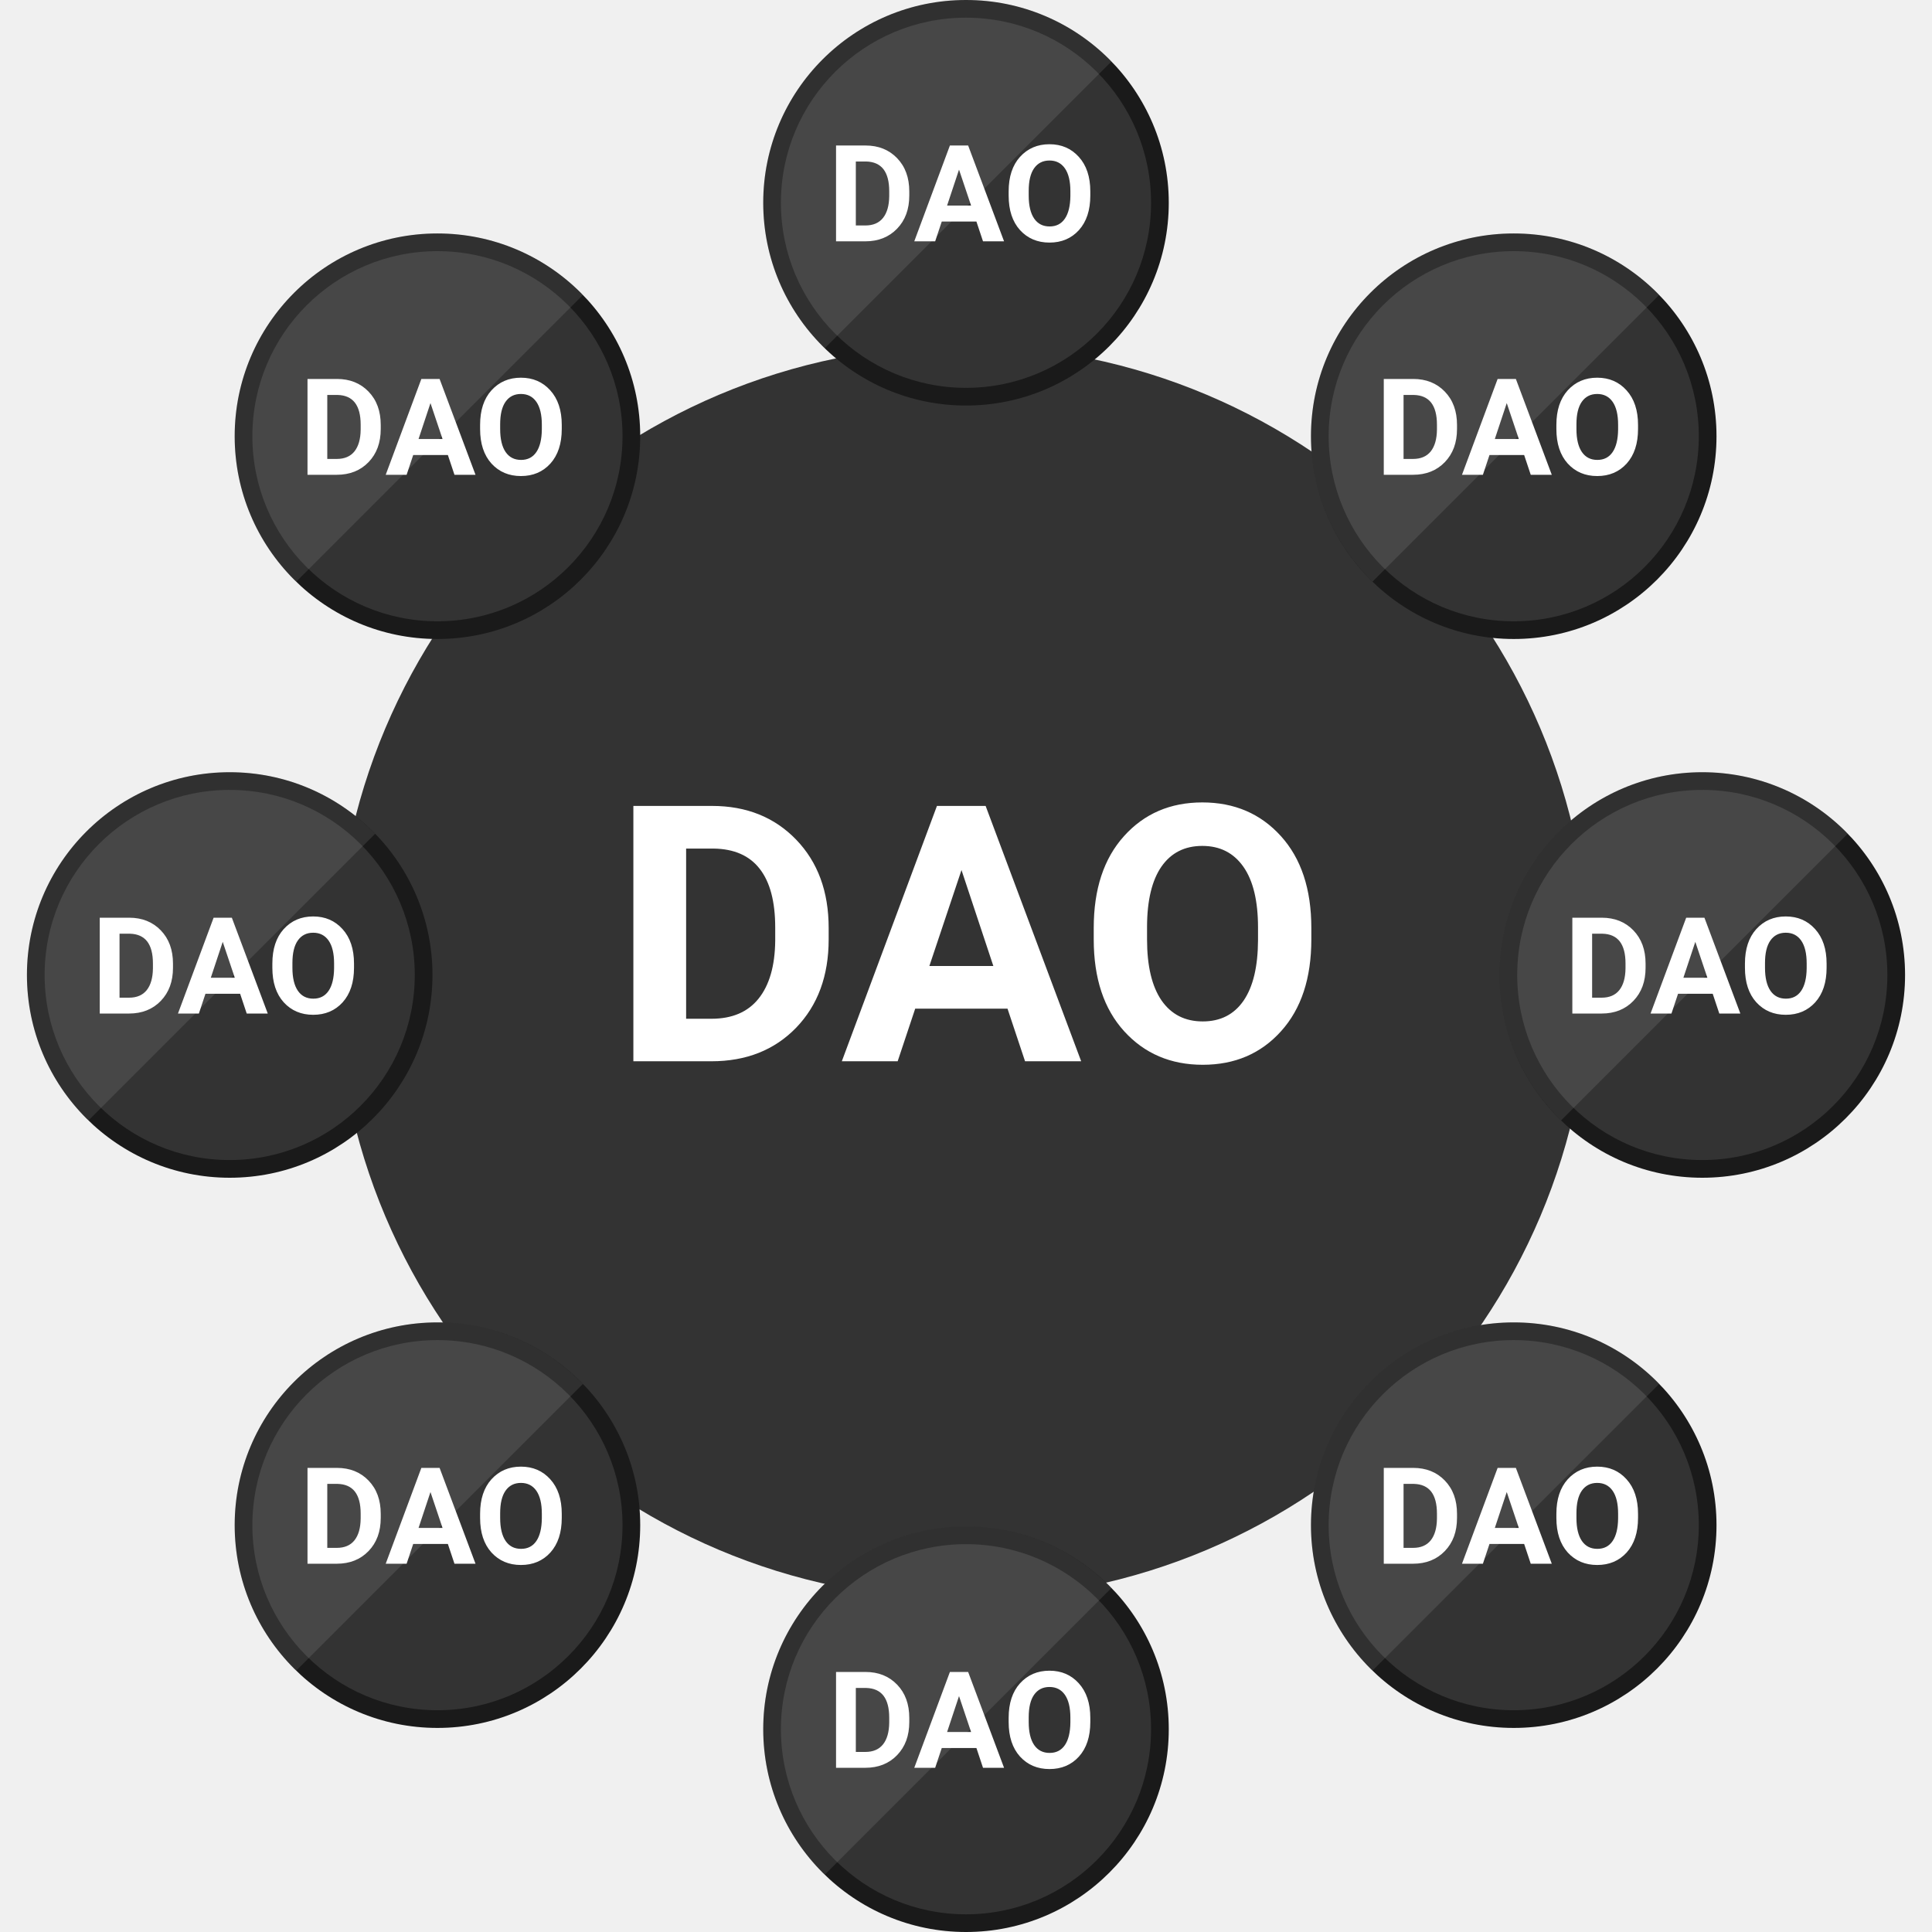
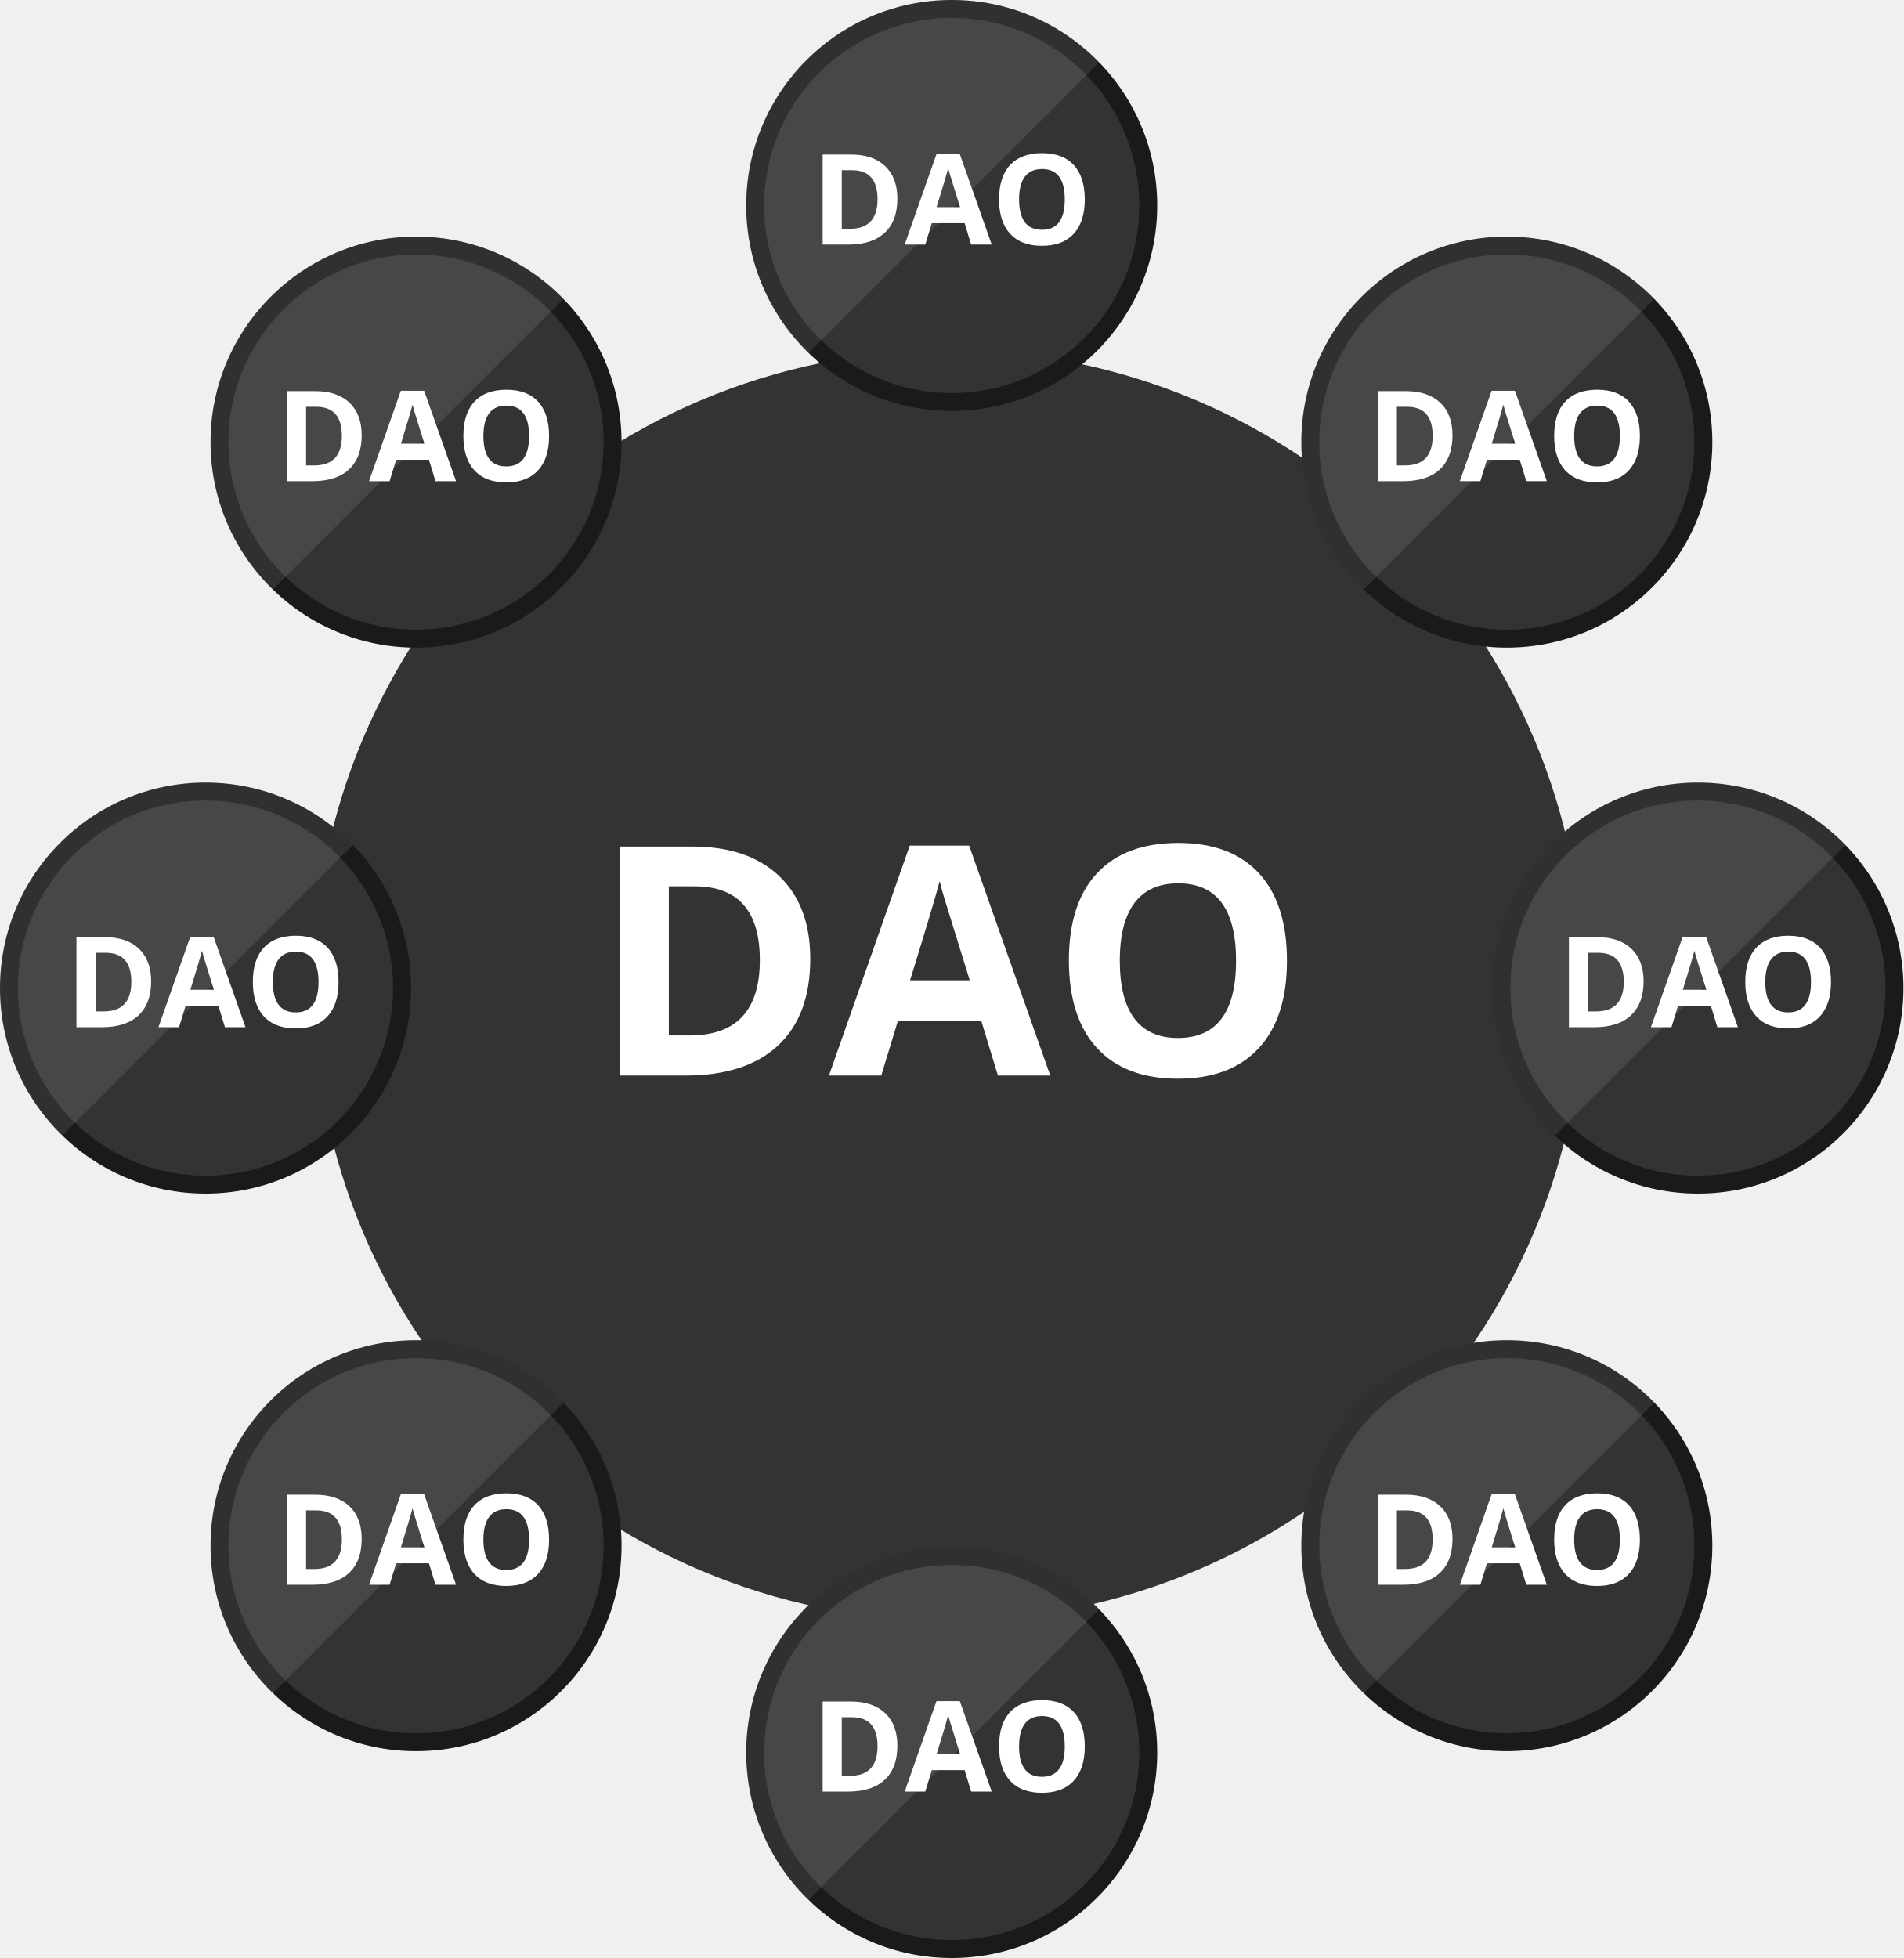
- <svg xmlns="http://www.w3.org/2000/svg" version="1.1" id="Layer_1" x="0px" y="0px" width="280.096px" height="280.096px" viewBox="0 0 209.164 215.164" enable-background="new 0 0 209.164 215.164" xml:space="preserve">
+ <svg xmlns="http://www.w3.org/2000/svg" version="1.1" id="Layer_1" x="0px" y="0px" width="209.164px" height="215.164px" viewBox="0 0 209.164 215.164" enable-background="new 0 0 209.164 215.164" xml:space="preserve">
+   <circle fill="#333333" cx="104.229" cy="108.286" r="69.803" />
  <g>
-     <g>
-       <circle fill="#333333" cx="104.229" cy="108.286" r="69.803" />
-       <text transform="matrix(1 0 0 1 64.9907 118.1924)" fill="#FFFFFF" font-family="'Roboto'" font-weight="700" font-size="40">DAO</text>
-     </g>
-     <g>
-       <circle fill="#1A1A1A" cx="45.718" cy="169.855" r="22.582" />
-       <circle fill="#333333" cx="45.718" cy="169.855" r="20.611" />
-       <text transform="matrix(1 0 0 1 30.2925 174.1494)" fill="#FFFFFF" font-family="'Roboto'" font-weight="700" font-size="15">DAO</text>
-       <path opacity="0.1" fill="#FFFFFF" d="M45.718,147.274c-12.472,0-22.582,10.11-22.582,22.581c0,6.355,2.634,12.087,6.859,16.19    l31.913-31.912C57.805,149.908,52.073,147.274,45.718,147.274z" />
-     </g>
-     <g>
-       <circle fill="#1A1A1A" cx="45.718" cy="48.582" r="22.582" />
-       <circle fill="#333333" cx="45.718" cy="48.582" r="20.611" />
-       <text transform="matrix(1 0 0 1 30.2925 52.876)" fill="#FFFFFF" font-family="'Roboto'" font-weight="700" font-size="15">DAO</text>
-       <path opacity="0.1" fill="#FFFFFF" d="M45.718,26c-12.472,0-22.582,10.11-22.582,22.582c0,6.355,2.634,12.087,6.859,16.19    l31.913-31.913C57.805,28.635,52.073,26,45.718,26z" />
-     </g>
-     <g>
-       <circle fill="#1A1A1A" cx="165.582" cy="169.855" r="22.582" />
-       <circle fill="#333333" cx="165.582" cy="169.855" r="20.611" />
-       <text transform="matrix(1 0 0 1 150.1558 174.1494)" fill="#FFFFFF" font-family="'Roboto'" font-weight="700" font-size="15">DAO</text>
-       <path opacity="0.1" fill="#FFFFFF" d="M165.582,147.274c-12.473,0-22.582,10.11-22.582,22.581c0,6.355,2.635,12.087,6.859,16.19    l31.912-31.912C177.667,149.908,171.937,147.274,165.582,147.274z" />
-     </g>
-     <g>
-       <circle fill="#1A1A1A" cx="165.582" cy="48.582" r="22.582" />
-       <circle fill="#333333" cx="165.582" cy="48.582" r="20.611" />
-       <text transform="matrix(1 0 0 1 150.1558 52.876)" fill="#FFFFFF" font-family="'Roboto'" font-weight="700" font-size="15">DAO</text>
-       <path opacity="0.1" fill="#FFFFFF" d="M165.582,26C153.109,26,143,36.11,143,48.582c0,6.355,2.635,12.087,6.859,16.19    l31.912-31.913C177.667,28.635,171.937,26,165.582,26z" />
-     </g>
-     <g>
-       <circle fill="#1A1A1A" cx="104.582" cy="22.582" r="22.582" />
-       <circle fill="#333333" cx="104.581" cy="22.582" r="20.612" />
-       <text transform="matrix(1 0 0 1 89.1562 26.876)" fill="#FFFFFF" font-family="'Roboto'" font-weight="700" font-size="15">DAO</text>
-       <path opacity="0.1" fill="#FFFFFF" d="M104.582,0C92.109,0,82,10.11,82,22.582c0,6.355,2.634,12.087,6.858,16.19l31.913-31.913    C116.667,2.635,110.937,0,104.582,0z" />
-     </g>
-     <g>
-       <circle fill="#1A1A1A" cx="104.582" cy="192.582" r="22.582" />
-       <circle fill="#333333" cx="104.581" cy="192.582" r="20.612" />
-       <text transform="matrix(1 0 0 1 89.1562 196.876)" fill="#FFFFFF" font-family="'Roboto'" font-weight="700" font-size="15">DAO</text>
-       <path opacity="0.1" fill="#FFFFFF" d="M104.582,170C92.109,170,82,180.11,82,192.582c0,6.355,2.634,12.087,6.858,16.19    l31.913-31.913C116.667,172.635,110.937,170,104.582,170z" />
-     </g>
-     <g>
-       <circle fill="#1A1A1A" cx="186.582" cy="108.582" r="22.582" />
-       <circle fill="#333333" cx="186.582" cy="108.582" r="20.611" />
-       <text transform="matrix(1 0 0 1 171.1558 112.876)" fill="#FFFFFF" font-family="'Roboto'" font-weight="700" font-size="15">DAO</text>
-       <path opacity="0.1" fill="#FFFFFF" d="M186.582,86C174.109,86,164,96.11,164,108.582c0,6.355,2.635,12.087,6.859,16.19    l31.912-31.913C198.667,88.635,192.937,86,186.582,86z" />
-     </g>
-     <g>
-       <circle fill="#1A1A1A" cx="22.582" cy="108.582" r="22.582" />
-       <circle fill="#333333" cx="22.581" cy="108.582" r="20.611" />
-       <text transform="matrix(1 0 0 1 7.1562 112.876)" fill="#FFFFFF" font-family="'Roboto'" font-weight="700" font-size="15">DAO</text>
-       <path opacity="0.1" fill="#FFFFFF" d="M22.582,86C10.109,86,0,96.11,0,108.582c0,6.355,2.634,12.087,6.858,16.19l31.913-31.913    C34.668,88.635,28.937,86,22.582,86z" />
-     </g>
+     <path fill="#FFFFFF" d="M89.039,105.368c0,4.143-1.179,7.315-3.538,9.52c-2.358,2.203-5.764,3.305-10.216,3.305h-7.126V93.025   h7.901c4.108,0,7.299,1.085,9.571,3.254C87.902,98.448,89.039,101.478,89.039,105.368z M83.496,105.506   c0-5.405-2.387-8.107-7.161-8.107h-2.84v16.387h2.29C80.925,113.785,83.496,111.025,83.496,105.506z" />
+     <path fill="#FFFFFF" d="M109.66,118.192l-1.824-5.99h-9.174l-1.825,5.99h-5.749l8.882-25.27h6.525l8.916,25.27H109.66z    M106.562,107.727c-1.687-5.428-2.636-8.498-2.849-9.21c-0.212-0.711-0.364-1.273-0.455-1.687   c-0.379,1.469-1.464,5.102-3.254,10.896H106.562z" />
+     <path fill="#FFFFFF" d="M141.419,105.574c0,4.166-1.031,7.368-3.098,9.605c-2.066,2.238-5.027,3.357-8.883,3.357   s-6.816-1.119-8.883-3.357c-2.064-2.237-3.098-5.45-3.098-9.64c0-4.188,1.035-7.388,3.107-9.597   c2.07-2.209,5.041-3.313,8.908-3.313s6.824,1.113,8.873,3.34S141.419,101.397,141.419,105.574z M123.052,105.574   c0,2.812,0.535,4.93,1.602,6.353c1.068,1.423,2.662,2.135,4.785,2.135c4.258,0,6.387-2.829,6.387-8.487   c0-5.669-2.117-8.503-6.352-8.503c-2.123,0-3.725,0.714-4.803,2.143S123.052,102.763,123.052,105.574z" />
  </g>
+   <circle fill="#1A1A1A" cx="45.718" cy="169.855" r="22.582" />
+   <circle fill="#333333" cx="45.718" cy="169.855" r="20.611" />
+   <g>
+     <path fill="#FFFFFF" d="M39.746,169.107c0,1.629-0.463,2.877-1.391,3.743s-2.266,1.299-4.016,1.299h-2.802v-9.894h3.106   c1.615,0,2.87,0.427,3.763,1.279S39.746,167.578,39.746,169.107z M37.567,169.162c0-2.125-0.938-3.188-2.815-3.188h-1.117v6.442   h0.9C36.557,172.417,37.567,171.332,37.567,169.162z" />
+     <path fill="#FFFFFF" d="M47.853,174.149l-0.717-2.354h-3.607l-0.717,2.354h-2.26l3.492-9.935h2.565l3.505,9.935H47.853z    M46.635,170.035c-0.663-2.134-1.036-3.341-1.12-3.62c-0.083-0.28-0.144-0.501-0.18-0.664c-0.149,0.578-0.575,2.006-1.279,4.284   H46.635z" />
+     <path fill="#FFFFFF" d="M60.338,169.189c0,1.638-0.406,2.896-1.218,3.775c-0.812,0.88-1.976,1.32-3.492,1.32   c-1.516,0-2.68-0.44-3.492-1.32s-1.218-2.143-1.218-3.789s0.407-2.904,1.222-3.772c0.814-0.869,1.981-1.303,3.502-1.303   c1.52,0,2.683,0.438,3.488,1.312C59.936,166.288,60.338,167.547,60.338,169.189z M53.118,169.189c0,1.105,0.21,1.938,0.629,2.497   c0.42,0.56,1.047,0.839,1.881,0.839c1.674,0,2.511-1.112,2.511-3.336c0-2.229-0.833-3.344-2.497-3.344   c-0.835,0-1.464,0.281-1.888,0.843C53.33,167.25,53.118,168.084,53.118,169.189z" />
+   </g>
+   <path opacity="0.1" fill="#FFFFFF" d="M45.718,147.274c-12.472,0-22.582,10.11-22.582,22.581c0,6.355,2.634,12.087,6.859,16.19  l31.913-31.912C57.805,149.908,52.073,147.274,45.718,147.274z" />
+   <circle fill="#1A1A1A" cx="45.718" cy="48.582" r="22.582" />
+   <circle fill="#333333" cx="45.718" cy="48.582" r="20.611" />
+   <g>
+     <path fill="#FFFFFF" d="M39.746,47.834c0,1.629-0.463,2.877-1.391,3.743s-2.266,1.299-4.016,1.299h-2.802v-9.894h3.106   c1.615,0,2.87,0.427,3.763,1.279S39.746,46.305,39.746,47.834z M37.567,47.889c0-2.125-0.938-3.188-2.815-3.188h-1.117v6.442h0.9   C36.557,51.144,37.567,50.059,37.567,47.889z" />
+     <path fill="#FFFFFF" d="M47.853,52.876l-0.717-2.354h-3.607l-0.717,2.354h-2.26l3.492-9.935h2.565l3.505,9.935H47.853z    M46.635,48.762c-0.663-2.134-1.036-3.341-1.12-3.62c-0.083-0.28-0.144-0.501-0.18-0.664c-0.149,0.578-0.575,2.006-1.279,4.284   H46.635z" />
+     <path fill="#FFFFFF" d="M60.338,47.916c0,1.638-0.406,2.896-1.218,3.775c-0.812,0.88-1.976,1.32-3.492,1.32   c-1.516,0-2.68-0.44-3.492-1.32s-1.218-2.143-1.218-3.789s0.407-2.904,1.222-3.772c0.814-0.869,1.981-1.303,3.502-1.303   c1.52,0,2.683,0.438,3.488,1.312C59.936,45.015,60.338,46.273,60.338,47.916z M53.118,47.916c0,1.105,0.21,1.938,0.629,2.497   c0.42,0.56,1.047,0.839,1.881,0.839c1.674,0,2.511-1.112,2.511-3.336c0-2.229-0.833-3.344-2.497-3.344   c-0.835,0-1.464,0.281-1.888,0.843C53.33,45.977,53.118,46.811,53.118,47.916z" />
+   </g>
+   <path opacity="0.1" fill="#FFFFFF" d="M45.718,26c-12.472,0-22.582,10.11-22.582,22.582c0,6.355,2.634,12.087,6.859,16.19  l31.913-31.913C57.805,28.635,52.073,26,45.718,26z" />
+   <circle fill="#1A1A1A" cx="165.582" cy="169.855" r="22.582" />
+   <circle fill="#333333" cx="165.582" cy="169.855" r="20.611" />
+   <g>
+     <path fill="#FFFFFF" d="M159.611,169.107c0,1.629-0.465,2.877-1.391,3.743c-0.928,0.866-2.268,1.299-4.018,1.299h-2.801v-9.894   h3.105c1.615,0,2.869,0.427,3.764,1.279C159.164,166.388,159.611,167.578,159.611,169.107z M157.431,169.162   c0-2.125-0.939-3.188-2.814-3.188H153.5v6.442h0.9C156.419,172.417,157.431,171.332,157.431,169.162z" />
+     <path fill="#FFFFFF" d="M167.716,174.149L167,171.795h-3.607l-0.717,2.354h-2.26l3.492-9.935h2.564l3.504,9.935H167.716z    M166.5,170.035c-0.664-2.134-1.037-3.341-1.121-3.62c-0.084-0.28-0.143-0.501-0.18-0.664c-0.148,0.578-0.574,2.006-1.277,4.284   H166.5z" />
+     <path fill="#FFFFFF" d="M180.203,169.189c0,1.638-0.406,2.896-1.219,3.775c-0.811,0.88-1.975,1.32-3.49,1.32   c-1.518,0-2.682-0.44-3.492-1.32c-0.812-0.88-1.219-2.143-1.219-3.789s0.406-2.904,1.221-3.772   c0.814-0.869,1.982-1.303,3.502-1.303c1.521,0,2.684,0.438,3.49,1.312C179.8,166.288,180.203,167.547,180.203,169.189z    M172.982,169.189c0,1.105,0.211,1.938,0.629,2.497c0.42,0.56,1.047,0.839,1.883,0.839c1.672,0,2.51-1.112,2.51-3.336   c0-2.229-0.832-3.344-2.498-3.344c-0.834,0-1.463,0.281-1.887,0.843S172.982,168.084,172.982,169.189z" />
+   </g>
+   <path opacity="0.1" fill="#FFFFFF" d="M165.582,147.274c-12.473,0-22.582,10.11-22.582,22.581c0,6.355,2.635,12.087,6.859,16.19  l31.912-31.912C177.667,149.908,171.937,147.274,165.582,147.274z" />
+   <circle fill="#1A1A1A" cx="165.582" cy="48.582" r="22.582" />
+   <circle fill="#333333" cx="165.582" cy="48.582" r="20.611" />
+   <g>
+     <path fill="#FFFFFF" d="M159.611,47.834c0,1.629-0.465,2.877-1.391,3.743c-0.928,0.866-2.268,1.299-4.018,1.299h-2.801v-9.894   h3.105c1.615,0,2.869,0.427,3.764,1.279C159.164,45.114,159.611,46.305,159.611,47.834z M157.431,47.889   c0-2.125-0.939-3.188-2.814-3.188H153.5v6.442h0.9C156.419,51.144,157.431,50.059,157.431,47.889z" />
+     <path fill="#FFFFFF" d="M167.716,52.876L167,50.521h-3.607l-0.717,2.354h-2.26l3.492-9.935h2.564l3.504,9.935H167.716z    M166.5,48.762c-0.664-2.134-1.037-3.341-1.121-3.62c-0.084-0.28-0.143-0.501-0.18-0.664c-0.148,0.578-0.574,2.006-1.277,4.284   H166.5z" />
+     <path fill="#FFFFFF" d="M180.203,47.916c0,1.638-0.406,2.896-1.219,3.775c-0.811,0.88-1.975,1.32-3.49,1.32   c-1.518,0-2.682-0.44-3.492-1.32c-0.812-0.88-1.219-2.143-1.219-3.789s0.406-2.904,1.221-3.772   c0.814-0.869,1.982-1.303,3.502-1.303c1.521,0,2.684,0.438,3.49,1.312C179.8,45.015,180.203,46.273,180.203,47.916z    M172.982,47.916c0,1.105,0.211,1.938,0.629,2.497c0.42,0.56,1.047,0.839,1.883,0.839c1.672,0,2.51-1.112,2.51-3.336   c0-2.229-0.832-3.344-2.498-3.344c-0.834,0-1.463,0.281-1.887,0.843S172.982,46.811,172.982,47.916z" />
+   </g>
+   <path opacity="0.1" fill="#FFFFFF" d="M165.582,26C153.109,26,143,36.11,143,48.582c0,6.355,2.635,12.087,6.859,16.19l31.912-31.913  C177.667,28.635,171.937,26,165.582,26z" />
+   <circle fill="#1A1A1A" cx="104.582" cy="22.582" r="22.582" />
+   <circle fill="#333333" cx="104.581" cy="22.582" r="20.612" />
+   <g>
+     <path fill="#FFFFFF" d="M98.61,21.834c0,1.629-0.464,2.877-1.391,3.743c-0.928,0.866-2.267,1.299-4.017,1.299h-2.802v-9.894h3.106   c1.614,0,2.869,0.427,3.763,1.279C98.163,19.114,98.61,20.305,98.61,21.834z M96.431,21.889c0-2.125-0.938-3.188-2.814-3.188   h-1.117v6.442h0.9C95.42,25.144,96.431,24.059,96.431,21.889z" />
+     <path fill="#FFFFFF" d="M106.716,26.876L106,24.521h-3.607l-0.718,2.354h-2.26l3.492-9.935h2.565l3.504,9.935H106.716z    M105.5,22.762c-0.664-2.134-1.038-3.341-1.121-3.62c-0.084-0.28-0.144-0.501-0.18-0.664c-0.148,0.578-0.575,2.006-1.278,4.284   H105.5z" />
+     <path fill="#FFFFFF" d="M119.203,21.916c0,1.638-0.406,2.896-1.219,3.775c-0.811,0.88-1.975,1.32-3.49,1.32   c-1.518,0-2.682-0.44-3.492-1.32c-0.812-0.88-1.219-2.143-1.219-3.789s0.406-2.904,1.221-3.772   c0.814-0.869,1.982-1.303,3.502-1.303c1.521,0,2.684,0.438,3.49,1.312C118.8,19.015,119.203,20.273,119.203,21.916z    M111.982,21.916c0,1.105,0.211,1.938,0.629,2.497c0.42,0.56,1.047,0.839,1.883,0.839c1.672,0,2.51-1.112,2.51-3.336   c0-2.229-0.832-3.344-2.498-3.344c-0.834,0-1.463,0.281-1.887,0.843S111.982,20.811,111.982,21.916z" />
+   </g>
+   <path opacity="0.1" fill="#FFFFFF" d="M104.582,0C92.109,0,82,10.11,82,22.582c0,6.355,2.634,12.087,6.858,16.19l31.913-31.913  C116.667,2.635,110.937,0,104.582,0z" />
+   <circle fill="#1A1A1A" cx="104.582" cy="192.582" r="22.582" />
+   <circle fill="#333333" cx="104.581" cy="192.582" r="20.612" />
+   <g>
+     <path fill="#FFFFFF" d="M98.61,191.834c0,1.629-0.464,2.877-1.391,3.743c-0.928,0.866-2.267,1.299-4.017,1.299h-2.802v-9.894h3.106   c1.614,0,2.869,0.427,3.763,1.279C98.163,189.114,98.61,190.305,98.61,191.834z M96.431,191.889c0-2.125-0.938-3.188-2.814-3.188   h-1.117v6.442h0.9C95.42,195.144,96.431,194.059,96.431,191.889z" />
+     <path fill="#FFFFFF" d="M106.716,196.876L106,194.521h-3.607l-0.718,2.354h-2.26l3.492-9.935h2.565l3.504,9.935H106.716z    M105.5,192.762c-0.664-2.134-1.038-3.341-1.121-3.62c-0.084-0.28-0.144-0.501-0.18-0.664c-0.148,0.578-0.575,2.006-1.278,4.284   H105.5z" />
+     <path fill="#FFFFFF" d="M119.203,191.916c0,1.638-0.406,2.896-1.219,3.775c-0.811,0.88-1.975,1.32-3.49,1.32   c-1.518,0-2.682-0.44-3.492-1.32c-0.812-0.88-1.219-2.143-1.219-3.789s0.406-2.904,1.221-3.772   c0.814-0.869,1.982-1.303,3.502-1.303c1.521,0,2.684,0.438,3.49,1.312C118.8,189.015,119.203,190.273,119.203,191.916z    M111.982,191.916c0,1.105,0.211,1.938,0.629,2.497c0.42,0.56,1.047,0.839,1.883,0.839c1.672,0,2.51-1.112,2.51-3.336   c0-2.229-0.832-3.344-2.498-3.344c-0.834,0-1.463,0.281-1.887,0.843S111.982,190.811,111.982,191.916z" />
+   </g>
+   <path opacity="0.1" fill="#FFFFFF" d="M104.582,170C92.109,170,82,180.11,82,192.582c0,6.355,2.634,12.087,6.858,16.19  l31.913-31.913C116.667,172.635,110.937,170,104.582,170z" />
+   <circle fill="#1A1A1A" cx="186.582" cy="108.582" r="22.582" />
+   <circle fill="#333333" cx="186.582" cy="108.582" r="20.611" />
+   <g>
+     <path fill="#FFFFFF" d="M180.611,107.834c0,1.629-0.465,2.877-1.391,3.743c-0.928,0.866-2.268,1.299-4.018,1.299h-2.801v-9.894   h3.105c1.615,0,2.869,0.427,3.764,1.279C180.164,105.114,180.611,106.305,180.611,107.834z M178.431,107.889   c0-2.125-0.939-3.188-2.814-3.188H174.5v6.442h0.9C177.419,111.144,178.431,110.059,178.431,107.889z" />
+     <path fill="#FFFFFF" d="M188.716,112.876L188,110.521h-3.607l-0.717,2.354h-2.26l3.492-9.935h2.564l3.504,9.935H188.716z    M187.5,108.762c-0.664-2.134-1.037-3.341-1.121-3.62c-0.084-0.28-0.143-0.501-0.18-0.664c-0.148,0.578-0.574,2.006-1.277,4.284   H187.5z" />
+     <path fill="#FFFFFF" d="M201.203,107.916c0,1.638-0.406,2.896-1.219,3.775c-0.811,0.88-1.975,1.32-3.49,1.32   c-1.518,0-2.682-0.44-3.492-1.32c-0.812-0.88-1.219-2.143-1.219-3.789s0.406-2.904,1.221-3.772   c0.814-0.869,1.982-1.303,3.502-1.303c1.521,0,2.684,0.438,3.49,1.312C200.8,105.015,201.203,106.273,201.203,107.916z    M193.982,107.916c0,1.105,0.211,1.938,0.629,2.497c0.42,0.56,1.047,0.839,1.883,0.839c1.672,0,2.51-1.112,2.51-3.336   c0-2.229-0.832-3.344-2.498-3.344c-0.834,0-1.463,0.281-1.887,0.843S193.982,106.811,193.982,107.916z" />
+   </g>
+   <path opacity="0.1" fill="#FFFFFF" d="M186.582,86C174.109,86,164,96.11,164,108.582c0,6.355,2.635,12.087,6.859,16.19  l31.912-31.913C198.667,88.635,192.937,86,186.582,86z" />
+   <circle fill="#1A1A1A" cx="22.582" cy="108.582" r="22.582" />
+   <circle fill="#333333" cx="22.581" cy="108.582" r="20.611" />
+   <g>
+     <path fill="#FFFFFF" d="M16.61,107.834c0,1.629-0.464,2.877-1.391,3.743c-0.928,0.866-2.267,1.299-4.017,1.299H8.401v-9.894h3.106   c1.614,0,2.869,0.427,3.763,1.279C16.163,105.114,16.61,106.305,16.61,107.834z M14.431,107.889c0-2.125-0.938-3.188-2.814-3.188   h-1.117v6.442h0.9C13.42,111.144,14.431,110.059,14.431,107.889z" />
+     <path fill="#FFFFFF" d="M24.717,112.876l-0.718-2.354h-3.606l-0.718,2.354h-2.26l3.492-9.935h2.564l3.505,9.935H24.717z    M23.499,108.762c-0.663-2.134-1.037-3.341-1.12-3.62c-0.084-0.28-0.144-0.501-0.18-0.664c-0.148,0.578-0.575,2.006-1.278,4.284   H23.499z" />
+     <path fill="#FFFFFF" d="M37.203,107.916c0,1.638-0.406,2.896-1.219,3.775c-0.812,0.88-1.976,1.32-3.491,1.32   c-1.517,0-2.681-0.44-3.492-1.32c-0.812-0.88-1.218-2.143-1.218-3.789s0.406-2.904,1.221-3.772   c0.814-0.869,1.982-1.303,3.502-1.303c1.521,0,2.684,0.438,3.489,1.312C36.8,105.015,37.203,106.273,37.203,107.916z    M29.982,107.916c0,1.105,0.21,1.938,0.629,2.497c0.42,0.56,1.047,0.839,1.882,0.839c1.673,0,2.51-1.112,2.51-3.336   c0-2.229-0.832-3.344-2.497-3.344c-0.834,0-1.464,0.281-1.888,0.843S29.982,106.811,29.982,107.916z" />
+   </g>
+   <path opacity="0.1" fill="#FFFFFF" d="M22.582,86C10.109,86,0,96.11,0,108.582c0,6.355,2.634,12.087,6.858,16.19l31.913-31.913  C34.668,88.635,28.937,86,22.582,86z" />
</svg>
